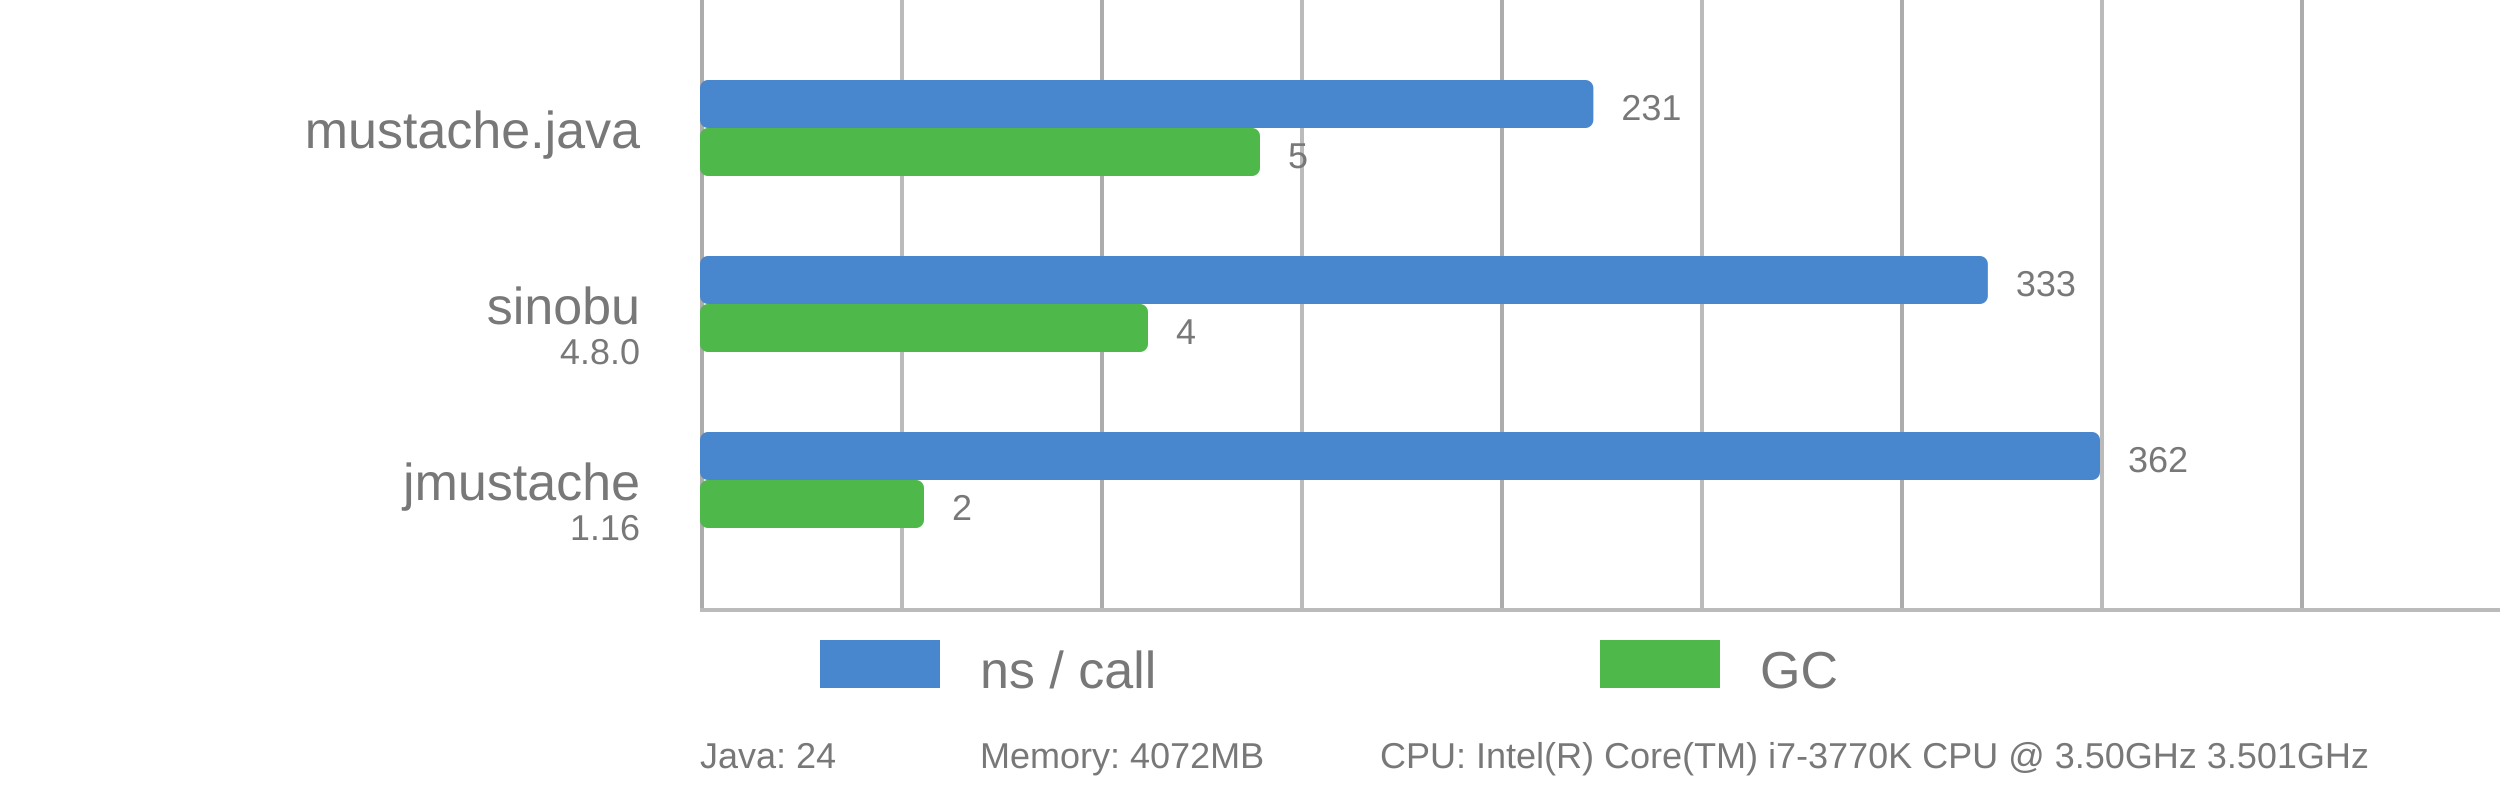
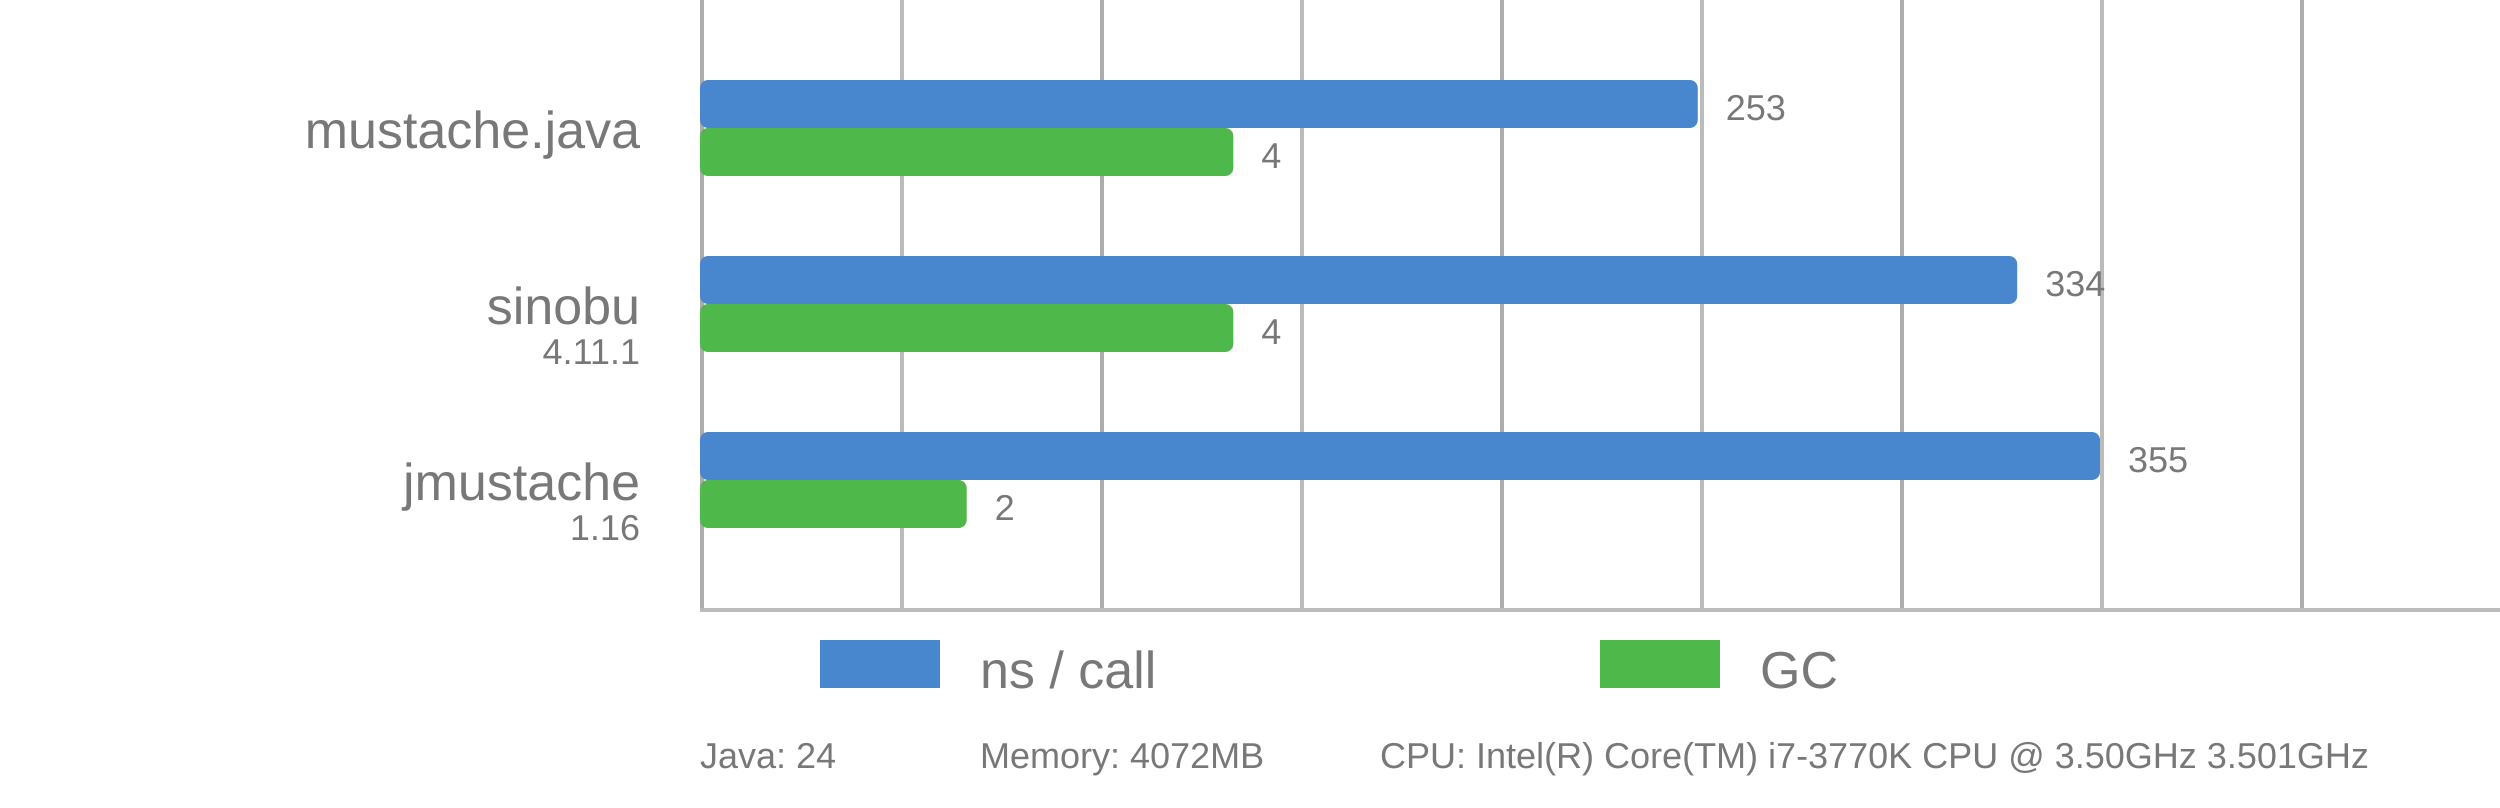
<svg xmlns="http://www.w3.org/2000/svg" viewBox="0 0 625 202">
  <style>
      text {
          font-family: Arial;
          font-size: 13px;
          fill: #787878;
      }

      .desc {
          font-size: 9px;
      }

      .vline {
          fill: #acacac;
          stroke: none;
          stroke-width: 0;
      }

      .subline {
          fill: #bbb;
          stroke: none;
          stroke-width: 0;
      }

      .bar {
          stroke-linejoin: round;
          height: 12px;
      }
  </style>
  <rect x="175" y="0" width="1" height="152" class="vline" />
  <rect x="275" y="0" width="1" height="152" class="vline" />
  <rect x="375" y="0" width="1" height="152" class="vline" />
  <rect x="475" y="0" width="1" height="152" class="vline" />
  <rect x="575" y="0" width="1" height="152" class="vline" />
  <rect x="225" y="0" width="1" height="152" class="subline" />
  <rect x="325" y="0" width="1" height="152" class="subline" />
  <rect x="425" y="0" width="1" height="152" class="subline" />
  <rect x="525" y="0" width="1" height="152" class="subline" />
  <rect x="175" y="152" width="450" height="1" class="subline" />
  <rect x="205" y="160" width="30" fill="#4886CD" class="bar" />
  <text x="245" y="172">ns / call</text>
  <rect x="400" y="160" width="30" fill="#4FB84B" class="bar" />
  <text x="440" y="172">GC</text>
  <text x="160" y="37" text-anchor="end">mustache.java</text>
  <text x="160" y="47" text-anchor="end" class="desc" />
-   <rect x="175" y="20" width="223.34" rx="2" ry="2" fill="#4886CD" class="bar" />
-   <text x="405.34" y="30" class="desc">231</text>
-   <rect x="175" y="32" width="140.00" rx="2" ry="2" fill="#4FB84B" class="bar" />
-   <text x="322.00" y="42" class="desc">5</text>
+   <rect x="175" y="20" width="249.44" rx="2" ry="2" fill="#4886CD" class="bar" />
+   <text x="431.44" y="30" class="desc">253</text>
+   <rect x="175" y="32" width="133.33" rx="2" ry="2" fill="#4FB84B" class="bar" />
+   <text x="315.33" y="42" class="desc">4</text>
  <text x="160" y="81" text-anchor="end">sinobu</text>
-   <text x="160" y="91" text-anchor="end" class="desc">4.8.0</text>
-   <rect x="175" y="64" width="321.96" rx="2" ry="2" fill="#4886CD" class="bar" />
-   <text x="503.96" y="74" class="desc">333</text>
-   <rect x="175" y="76" width="112.00" rx="2" ry="2" fill="#4FB84B" class="bar" />
-   <text x="294.00" y="86" class="desc">4</text>
+   <text x="160" y="91" text-anchor="end" class="desc">4.11.1</text>
+   <rect x="175" y="64" width="329.30" rx="2" ry="2" fill="#4886CD" class="bar" />
+   <text x="511.30" y="74" class="desc">334</text>
+   <rect x="175" y="76" width="133.33" rx="2" ry="2" fill="#4FB84B" class="bar" />
+   <text x="315.33" y="86" class="desc">4</text>
  <text x="160" y="125" text-anchor="end">jmustache</text>
  <text x="160" y="135" text-anchor="end" class="desc">1.16</text>
  <rect x="175" y="108" width="350.00" rx="2" ry="2" fill="#4886CD" class="bar" />
-   <text x="532.00" y="118" class="desc">362</text>
-   <rect x="175" y="120" width="56.00" rx="2" ry="2" fill="#4FB84B" class="bar" />
-   <text x="238.00" y="130" class="desc">2</text>
+   <text x="532.00" y="118" class="desc">355</text>
+   <rect x="175" y="120" width="66.67" rx="2" ry="2" fill="#4FB84B" class="bar" />
+   <text x="248.67" y="130" class="desc">2</text>
  <text x="175" y="192" class="desc">Java: 24</text>
  <text x="245" y="192" class="desc">Memory: 4072MB</text>
  <text x="345" y="192" class="desc">CPU: Intel(R) Core(TM) i7-3770K CPU @ 3.50GHz 3.501GHz</text>
</svg>
